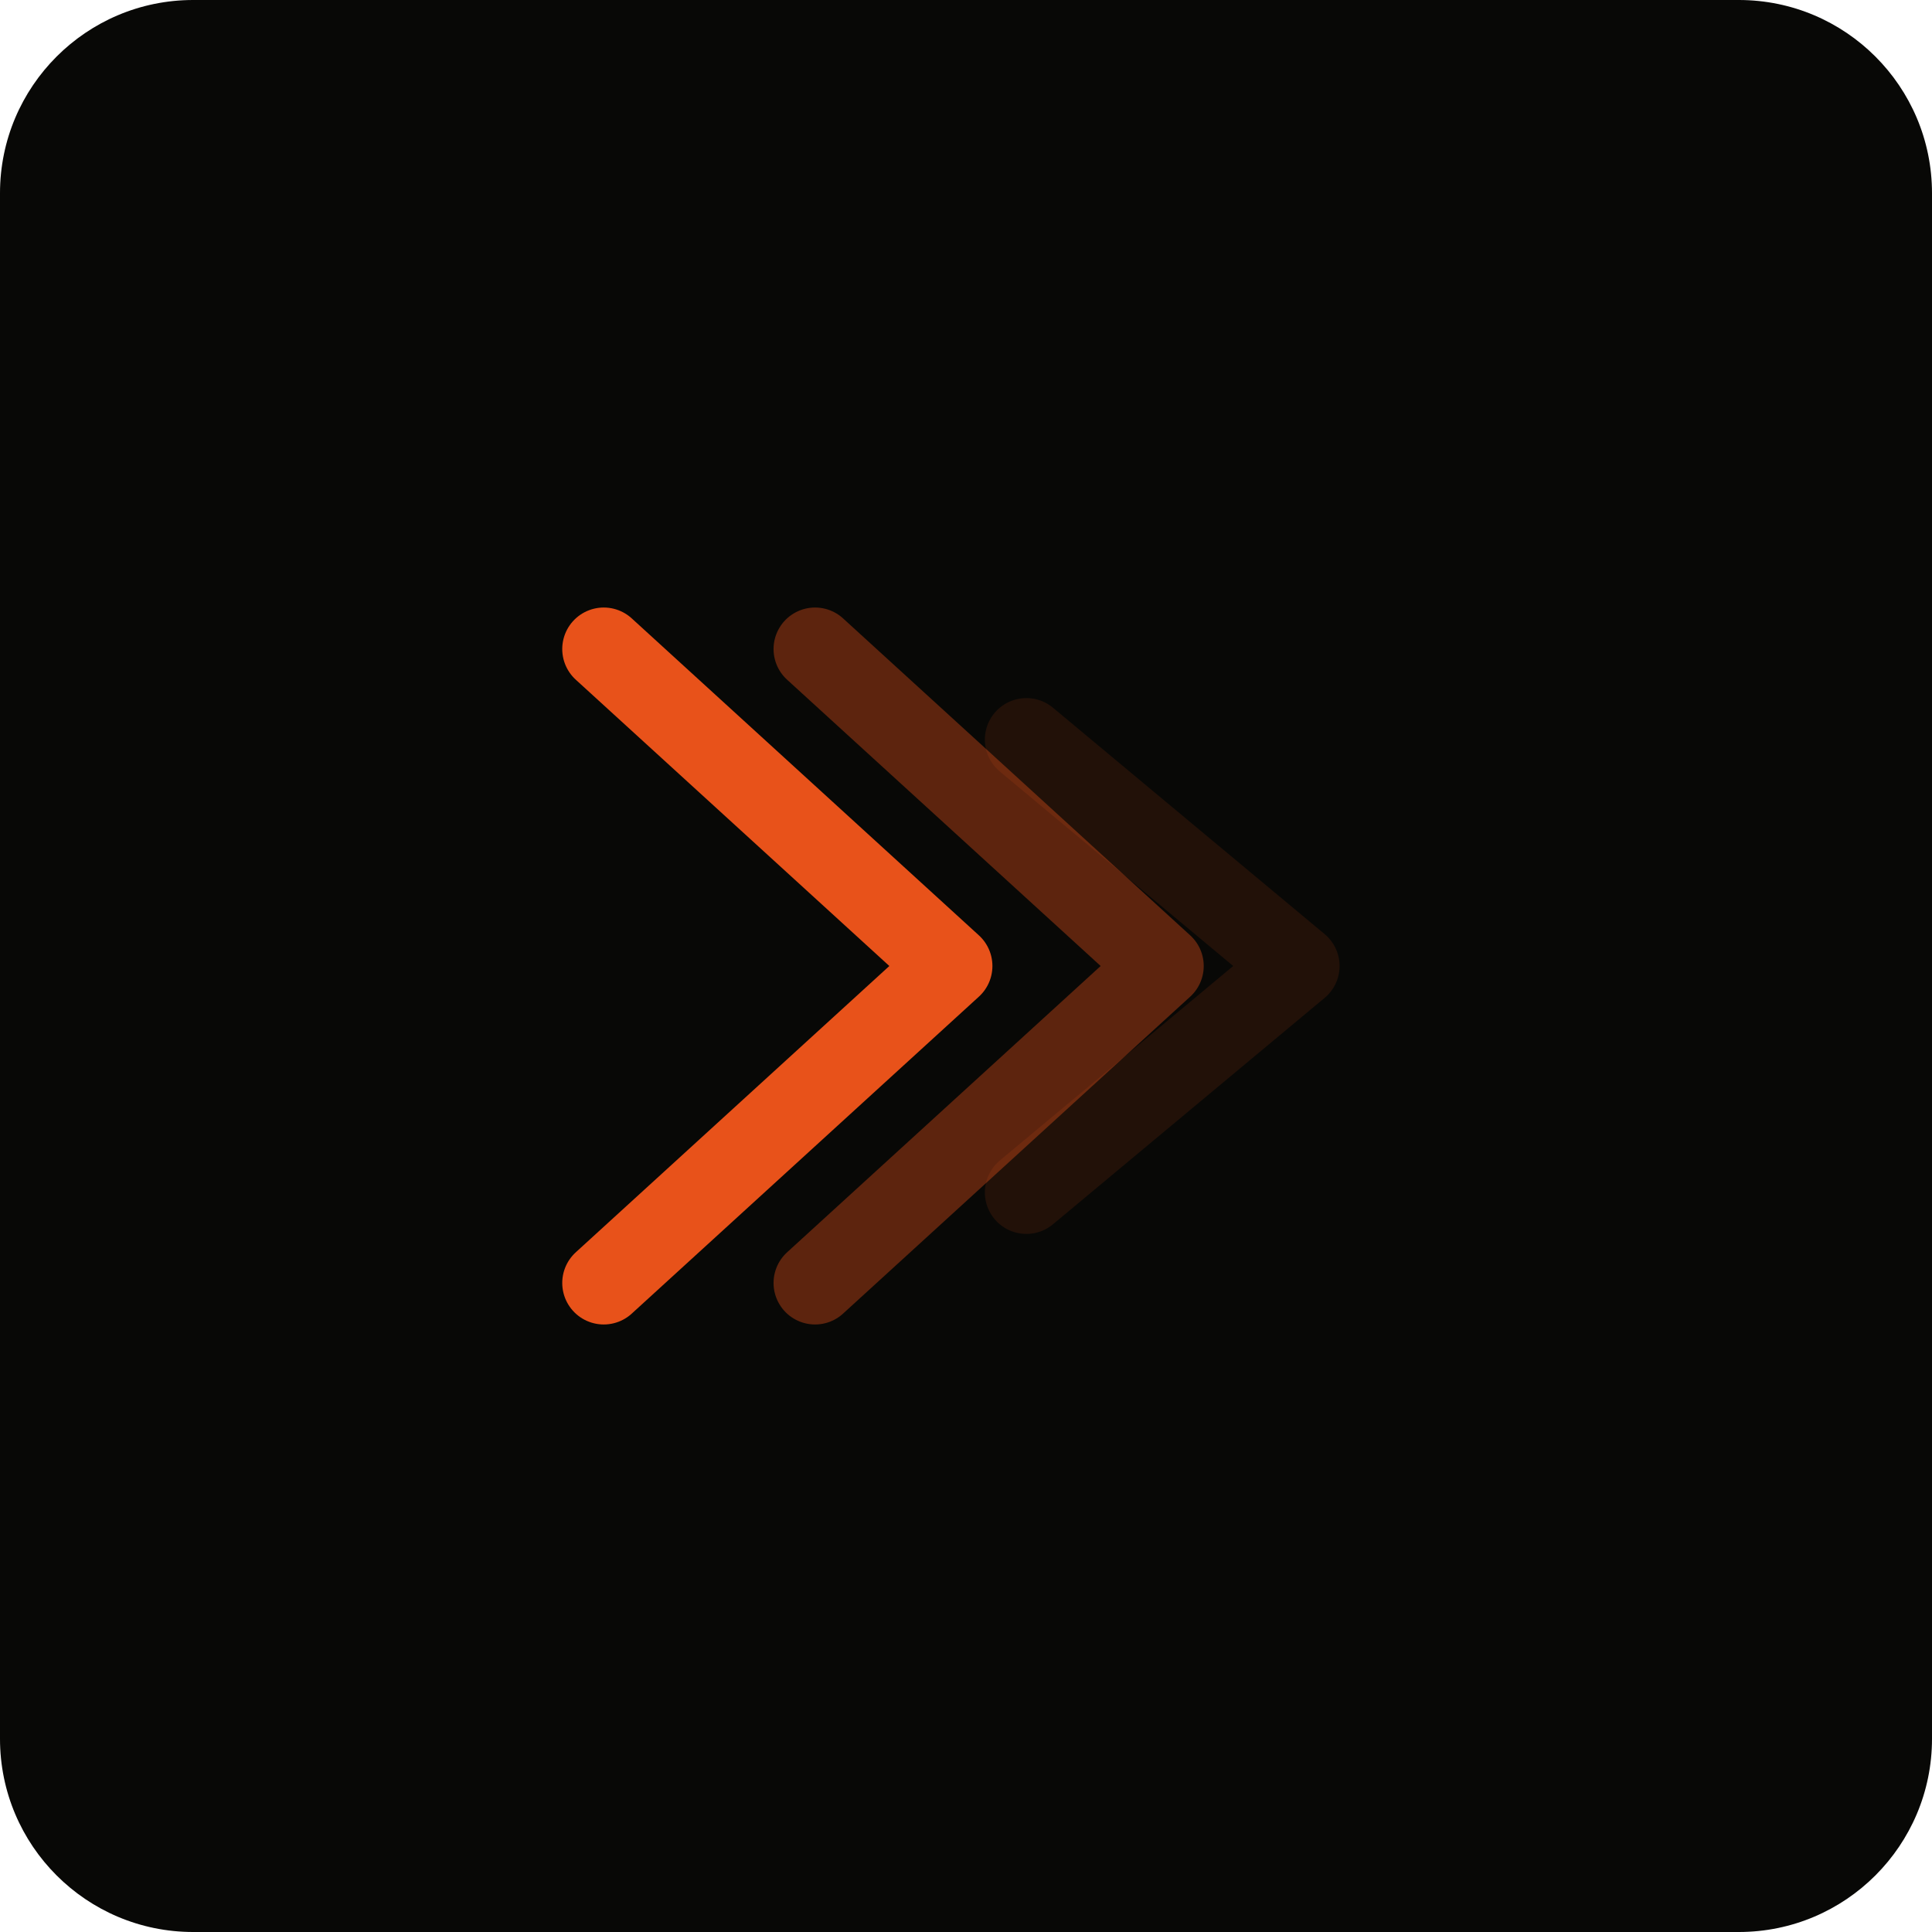
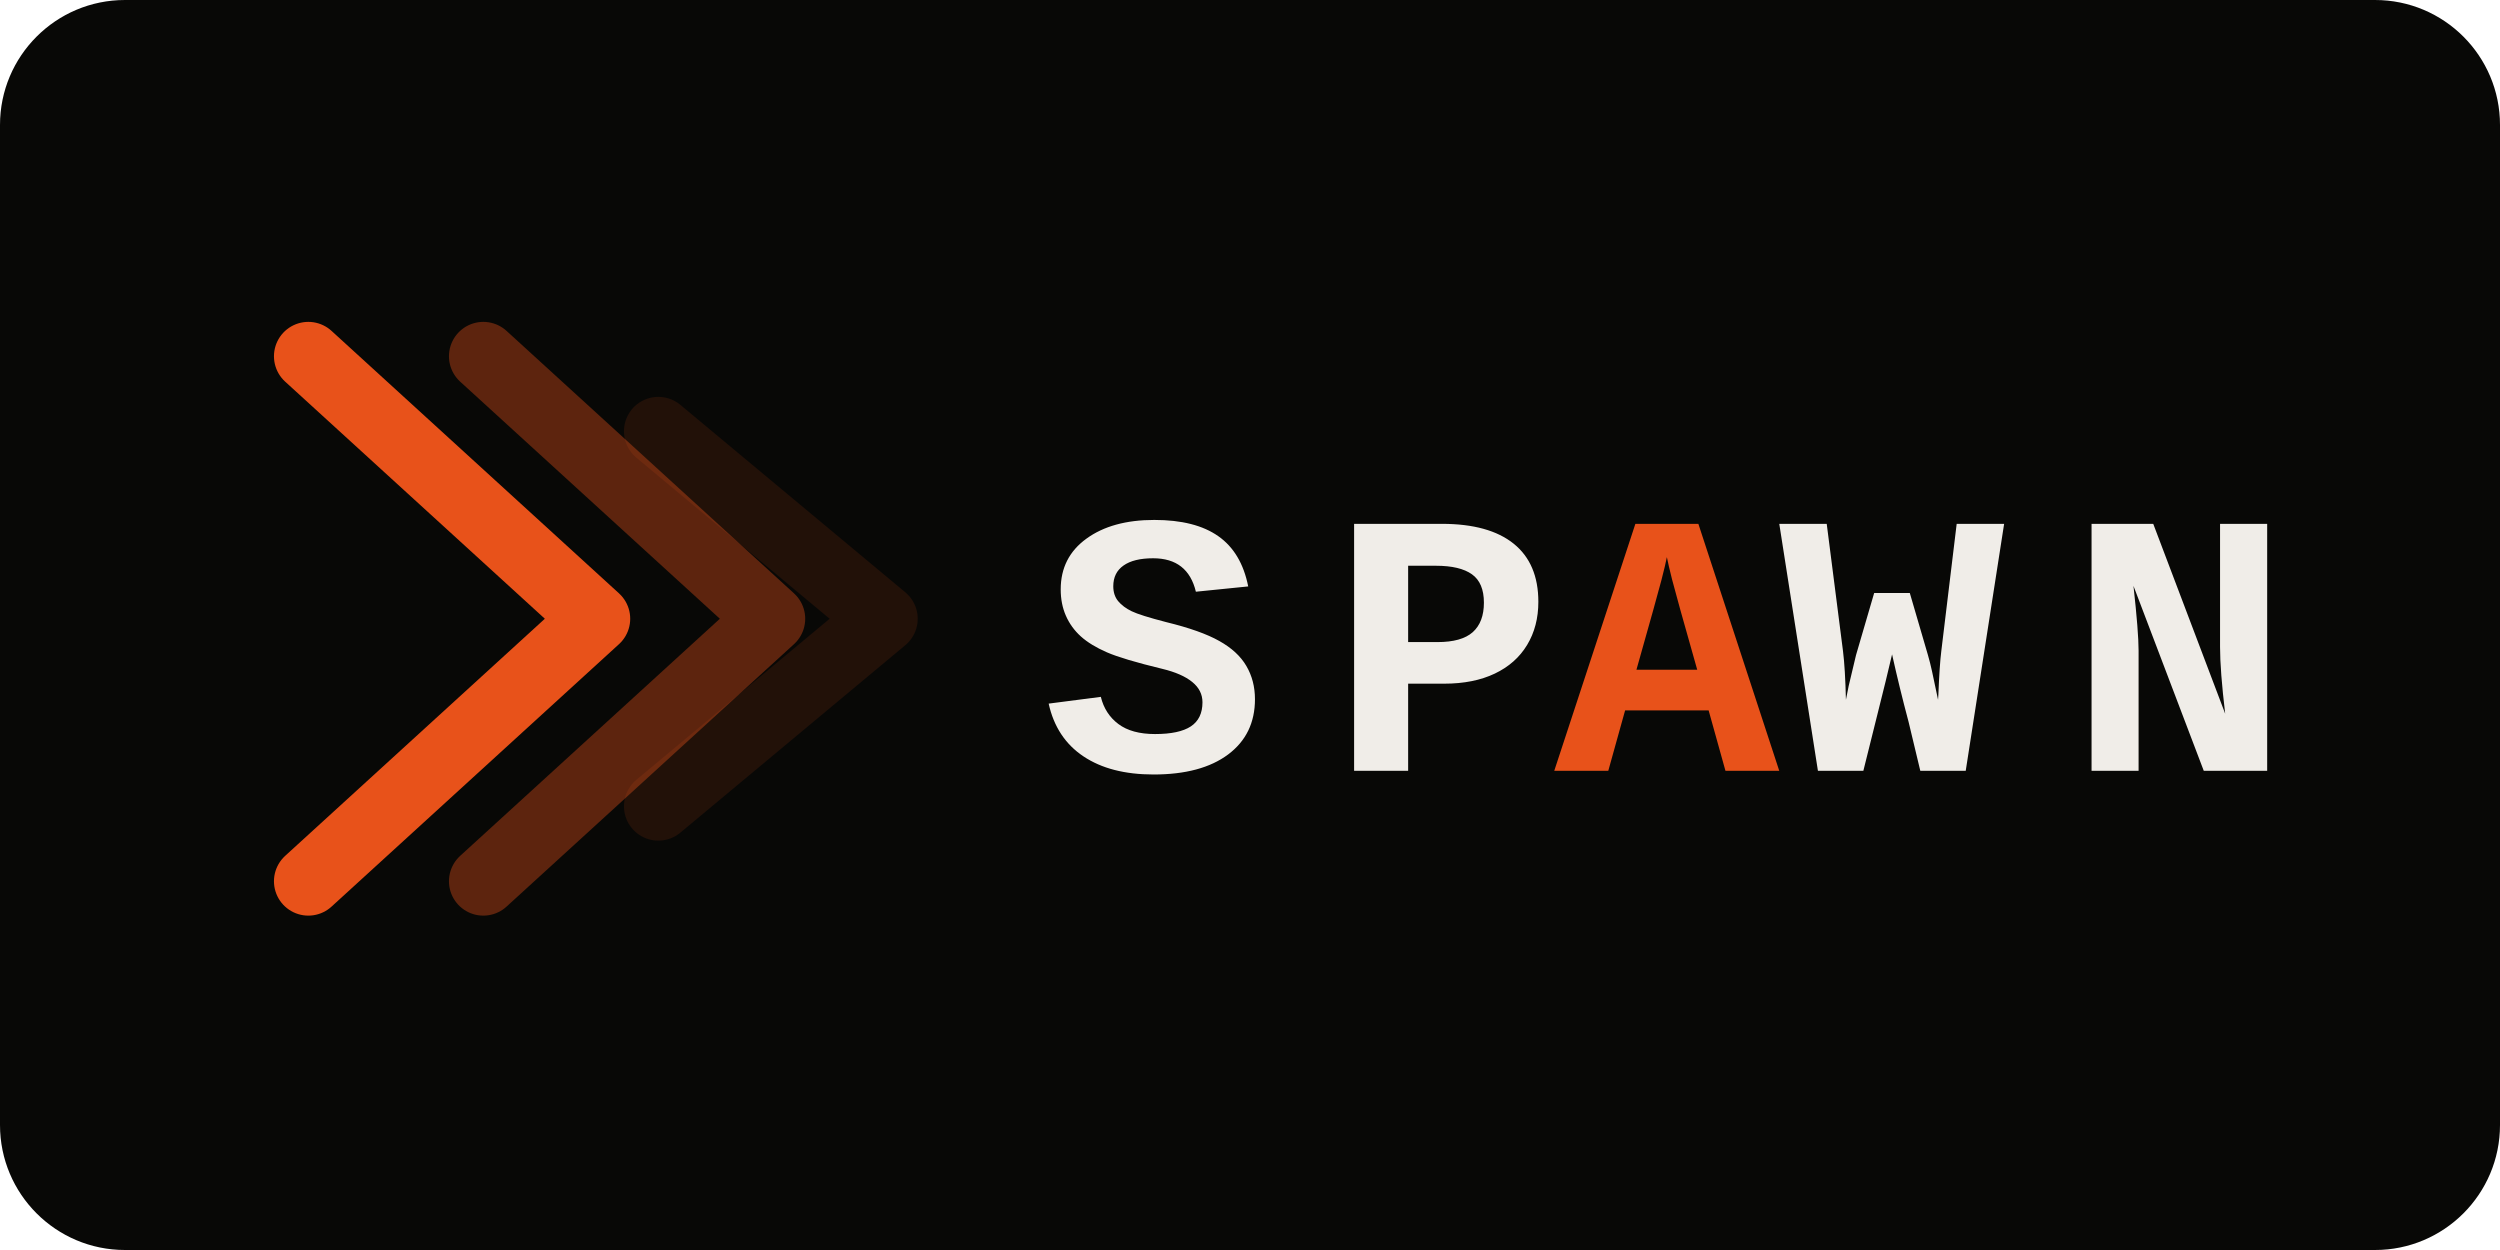
- <svg xmlns="http://www.w3.org/2000/svg" width="240" height="240" viewBox="0 0 240 240" fill="none">
-   <rect width="240" height="240" rx="24" fill="#080806" />
-   <g transform="translate(60, 60) scale(1.875)">
+ <svg xmlns="http://www.w3.org/2000/svg" width="480" height="240" viewBox="0 0 480 240" fill="none">
+   <rect width="480" height="240" rx="24" fill="#080806" />
+   <g transform="translate(40, 42) scale(2.4)">
    <path d="M8 11 L31 32 L8 53" stroke="#E8521A" stroke-width="5.5" stroke-linecap="round" stroke-linejoin="round" />
    <path d="M22 11 L45 32 L22 53" stroke="#E8521A" stroke-width="5.5" stroke-linecap="round" stroke-linejoin="round" opacity="0.38" />
    <path d="M36 17 L54 32 L36 47" stroke="#E8521A" stroke-width="5.5" stroke-linecap="round" stroke-linejoin="round" opacity="0.12" />
  </g>
+   <text x="200" y="148" font-family="'Courier New', 'SF Mono', monospace" font-size="72" font-weight="900" letter-spacing="12" fill="#F0EDE8">SP<tspan fill="#E8521A">A</tspan>WN</text>
</svg>
